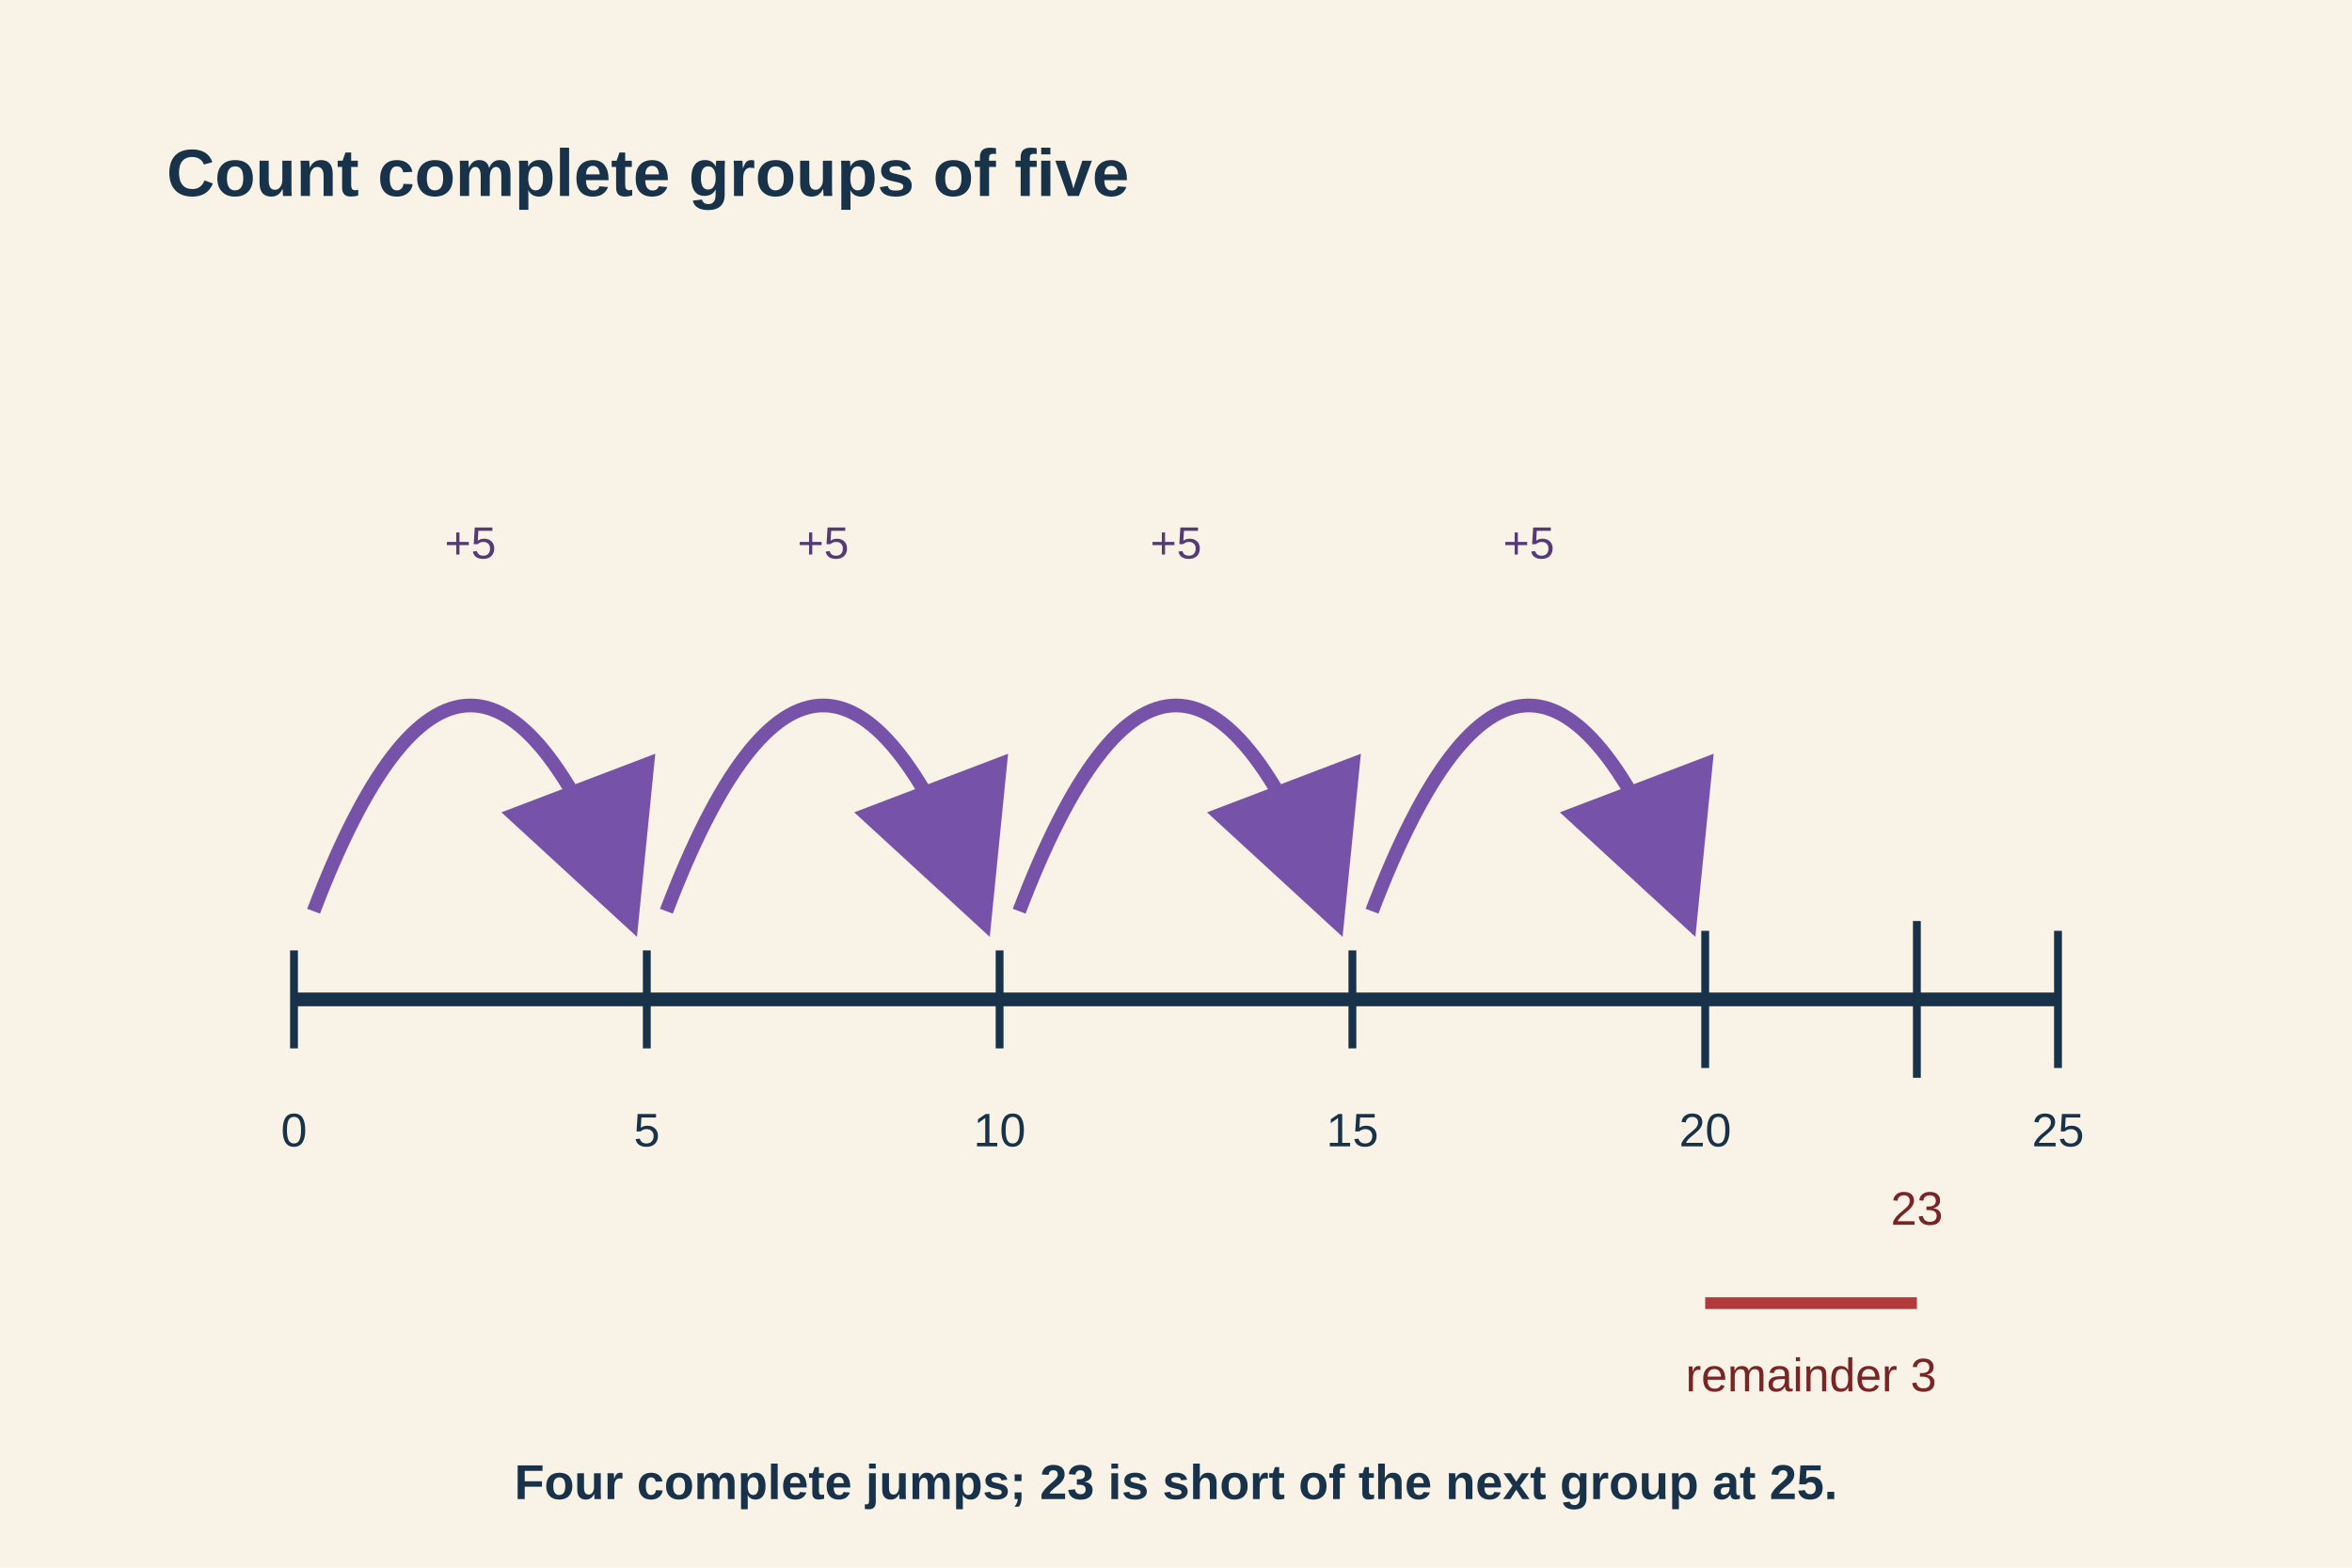
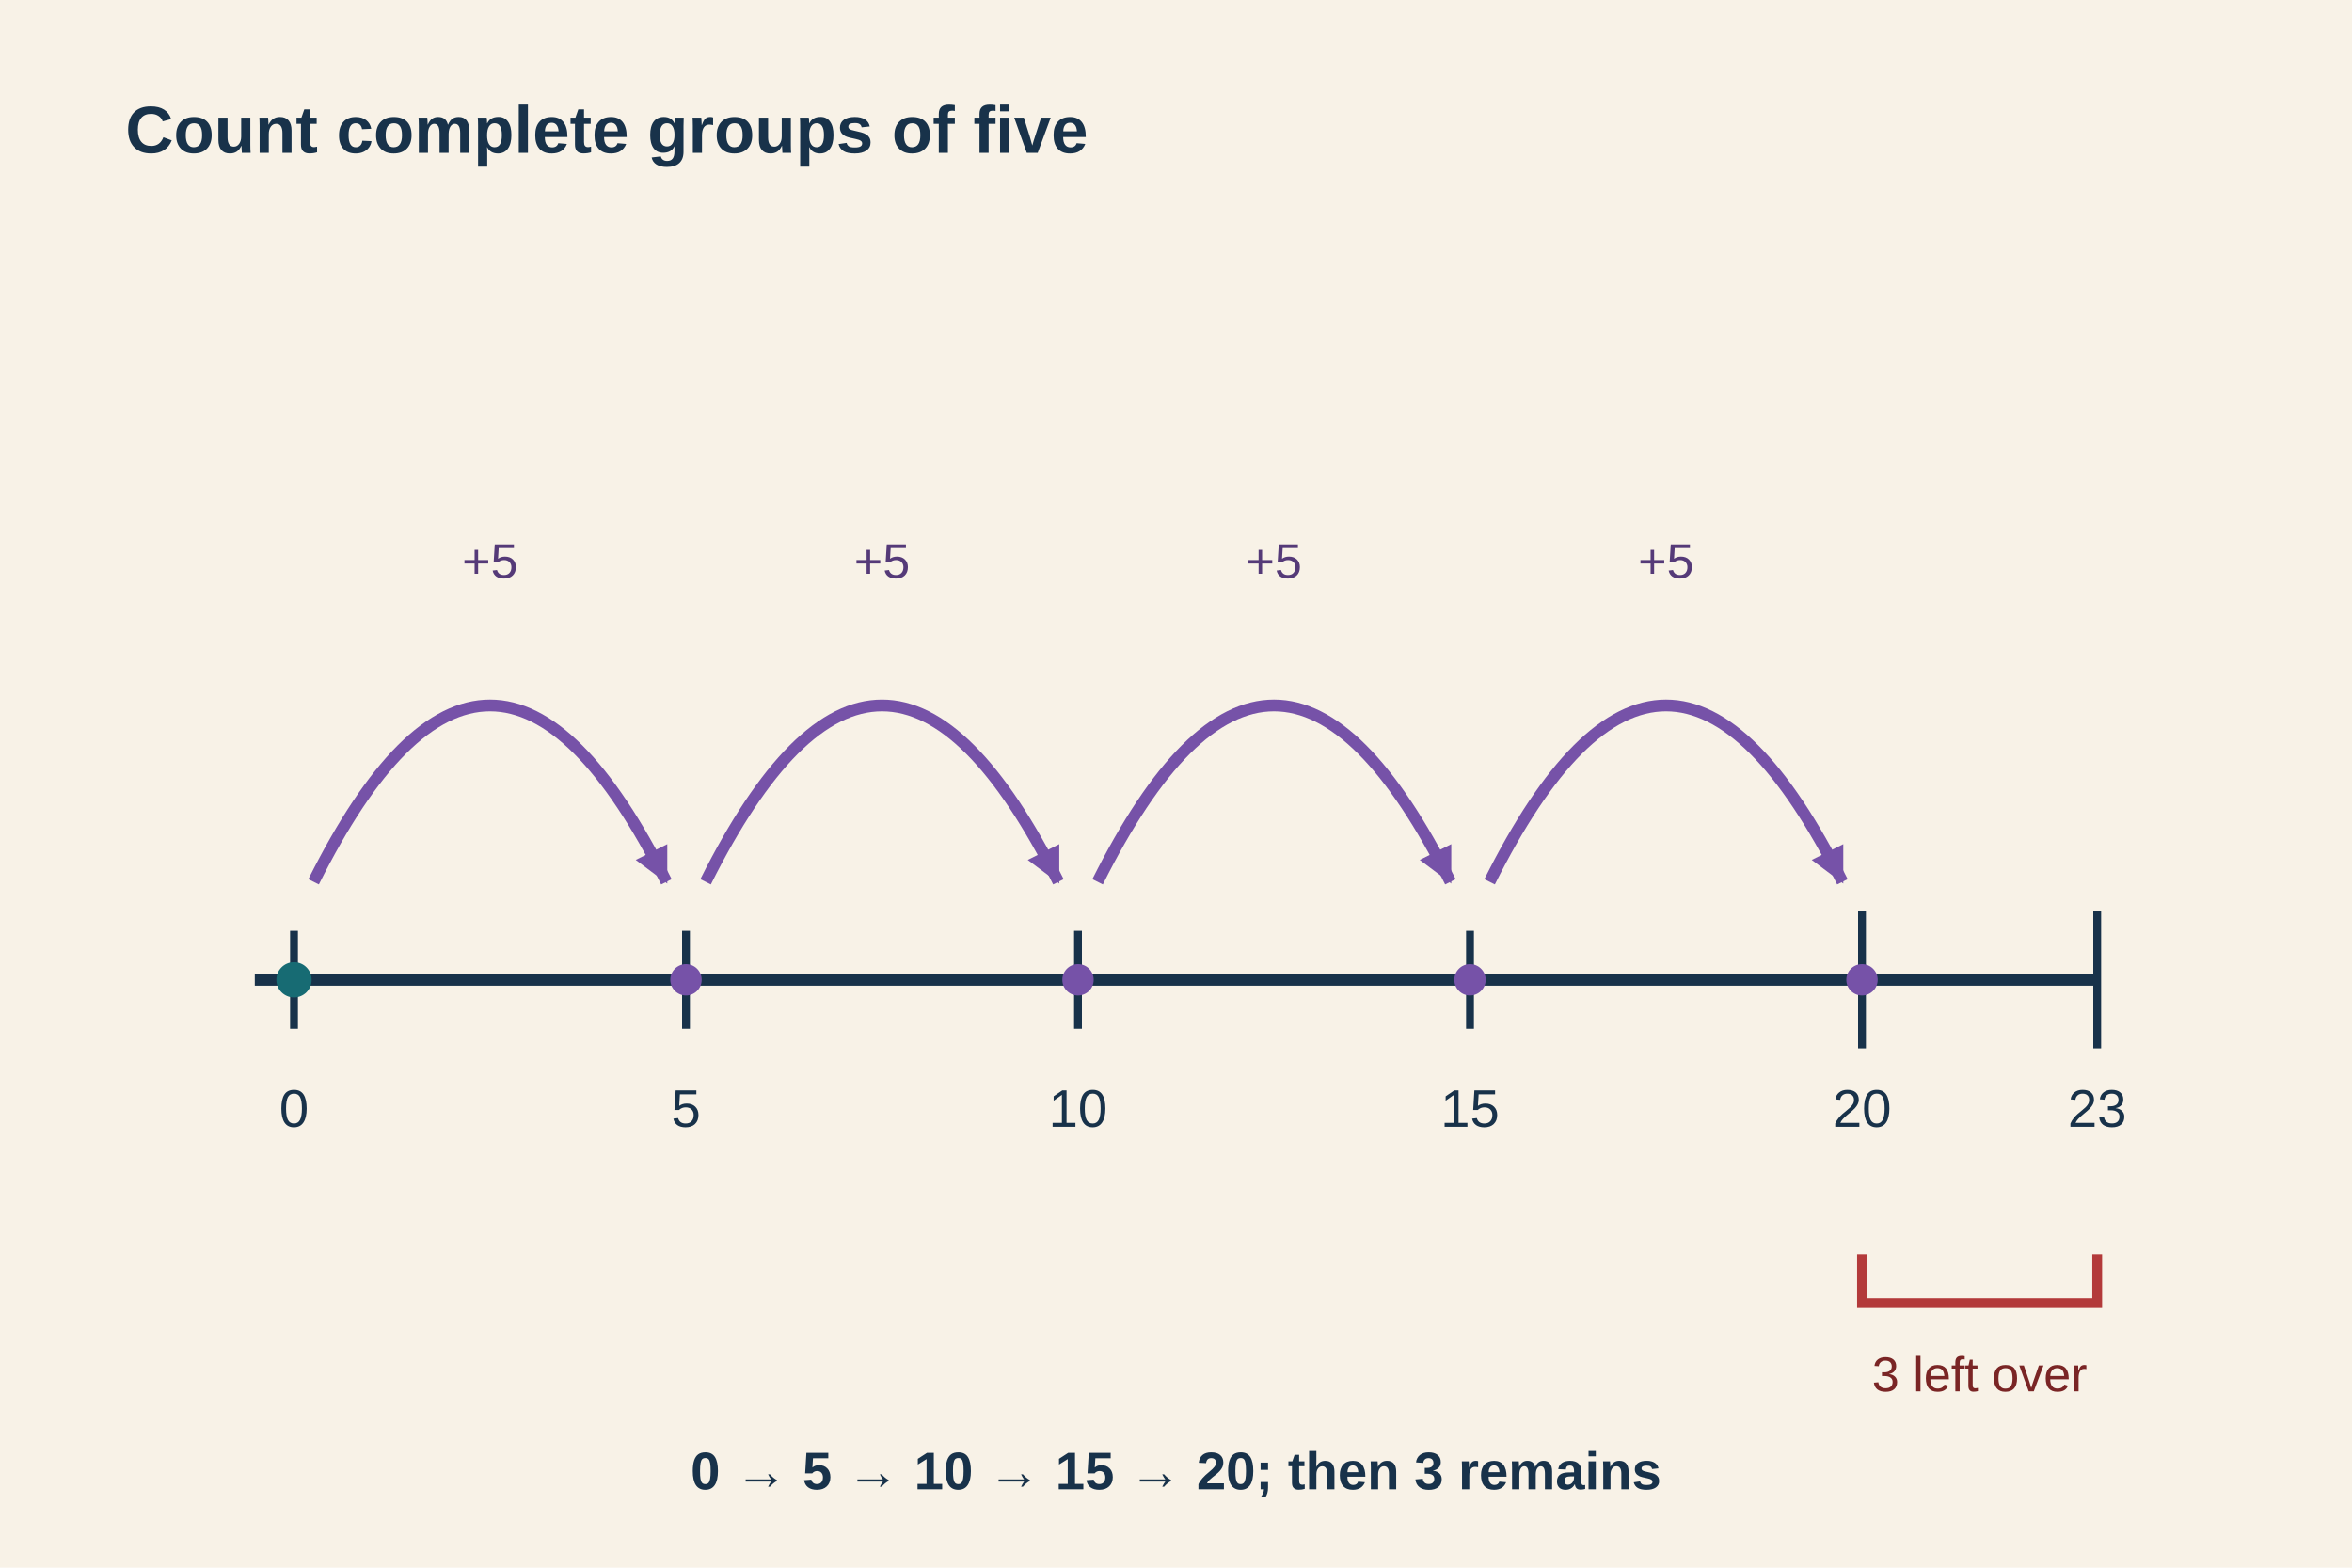
- <svg xmlns="http://www.w3.org/2000/svg" width="1200" height="800" viewBox="0 0 1200 800" role="img" aria-labelledby="title desc">
+ <svg xmlns="http://www.w3.org/2000/svg" data-qa-image-fixes="2026-09-08" width="1200" height="800" viewBox="0 0 1200 800" role="img" aria-labelledby="title desc" shape-rendering="geometricPrecision" text-rendering="optimizeLegibility">
+   <rect width="1200" height="800" fill="#F8F2E7" />
  <defs>
-     <marker id="a" markerWidth="12" markerHeight="12" refX="10" refY="6" orient="auto">
-       <path d="M0 0l12 6-12 6z" fill="#7652A8" />
+     <marker id="a" markerWidth="18" markerHeight="18" refX="17" refY="9" orient="auto" markerUnits="userSpaceOnUse" viewBox="0 0 18 18">
+       <path d="M0 0l18 9-18 9z" fill="#7652A8" />
    </marker>
  </defs>
-   <rect width="1200" height="800" fill="#F8F2E7" />
-   <text x="85" y="100" font-family="Arial,sans-serif" font-size="34" font-weight="700" fill="#18324A">Count complete groups of five</text>
-   <path d="M150 510H1050" stroke="#18324A" stroke-width="7" />
+   <text x="64" y="78" font-family="Arial,sans-serif" fill="#18324A" font-size="34" font-weight="700">Count complete groups of five</text>
+   <path d="M130 500H1070" stroke="#18324A" stroke-width="6" />
  <g stroke="#18324A" stroke-width="4">
-     <path d="M150 485v50M330 485v50M510 485v50M690 485v50M870 475v70M978 470v80M1050 475v70" />
+     <path d="M150 475v50M350 475v50M550 475v50M750 475v50M950 465v70M1070 465v70" />
  </g>
-   <g font-family="Arial,sans-serif" font-size="24" text-anchor="middle" fill="#18324A">
-     <text x="150" y="585">0</text>
-     <text x="330" y="585">5</text>
-     <text x="510" y="585">10</text>
-     <text x="690" y="585">15</text>
-     <text x="870" y="585">20</text>
-     <text x="978" y="625" fill="#7A2525">23</text>
-     <text x="1050" y="585">25</text>
+   <g font-family="Arial,sans-serif" fill="#18324A" font-size="27" text-anchor="middle">
+     <text x="150" y="575">0</text>
+     <text x="350" y="575">5</text>
+     <text x="550" y="575">10</text>
+     <text x="750" y="575">15</text>
+     <text x="950" y="575">20</text>
+     <text x="1070" y="575">23</text>
  </g>
-   <g fill="none" stroke="#7652A8" stroke-width="7" marker-end="url(#a)">
-     <path d="M160 465Q240 255 320 465" />
-     <path d="M340 465Q420 255 500 465" />
-     <path d="M520 465Q600 255 680 465" />
-     <path d="M700 465Q780 255 860 465" />
+   <g fill="none" stroke="#7652A8" stroke-width="6" marker-end="url(#a)">
+     <path d="M160 450Q250 270 340 450" />
+     <path d="M360 450Q450 270 540 450" />
+     <path d="M560 450Q650 270 740 450" />
+     <path d="M760 450Q850 270 940 450" />
  </g>
-   <g font-family="Arial,sans-serif" font-size="23" text-anchor="middle" fill="#553A78">
-     <text x="240" y="285">+5</text>
-     <text x="420" y="285">+5</text>
-     <text x="600" y="285">+5</text>
-     <text x="780" y="285">+5</text>
+   <g font-family="Arial,sans-serif" font-size="25" text-anchor="middle" fill="#553A78">
+     <text x="250" y="295">+5</text>
+     <text x="450" y="295">+5</text>
+     <text x="650" y="295">+5</text>
+     <text x="850" y="295">+5</text>
  </g>
-   <path d="M870 665h108" stroke="#B33A3A" stroke-width="6" />
-   <text x="924" y="710" text-anchor="middle" font-family="Arial,sans-serif" font-size="24" fill="#7A2525">remainder 3</text>
-   <text x="600" y="765" text-anchor="middle" font-family="Arial,sans-serif" font-size="25" font-weight="700" fill="#18324A">Four complete jumps; 23 is short of the next group at 25.</text>
+   <circle cx="150" cy="500" r="9" fill="#176B73" />
+   <g fill="#7652A8">
+     <circle cx="350" cy="500" r="8" />
+     <circle cx="550" cy="500" r="8" />
+     <circle cx="750" cy="500" r="8" />
+     <circle cx="950" cy="500" r="8" />
+   </g>
+   <path d="M950 640v25h120v-25" fill="none" stroke="#B33A3A" stroke-width="5" />
+   <text x="1010" y="710" text-anchor="middle" font-family="Arial,sans-serif" font-size="25" fill="#7A2525">3 left over</text>
+   <text x="600" y="760" text-anchor="middle" font-family="Arial,sans-serif" fill="#18324A" font-size="27" font-weight="700">0 → 5 → 10 → 15 → 20; then 3 remains</text>
</svg>
